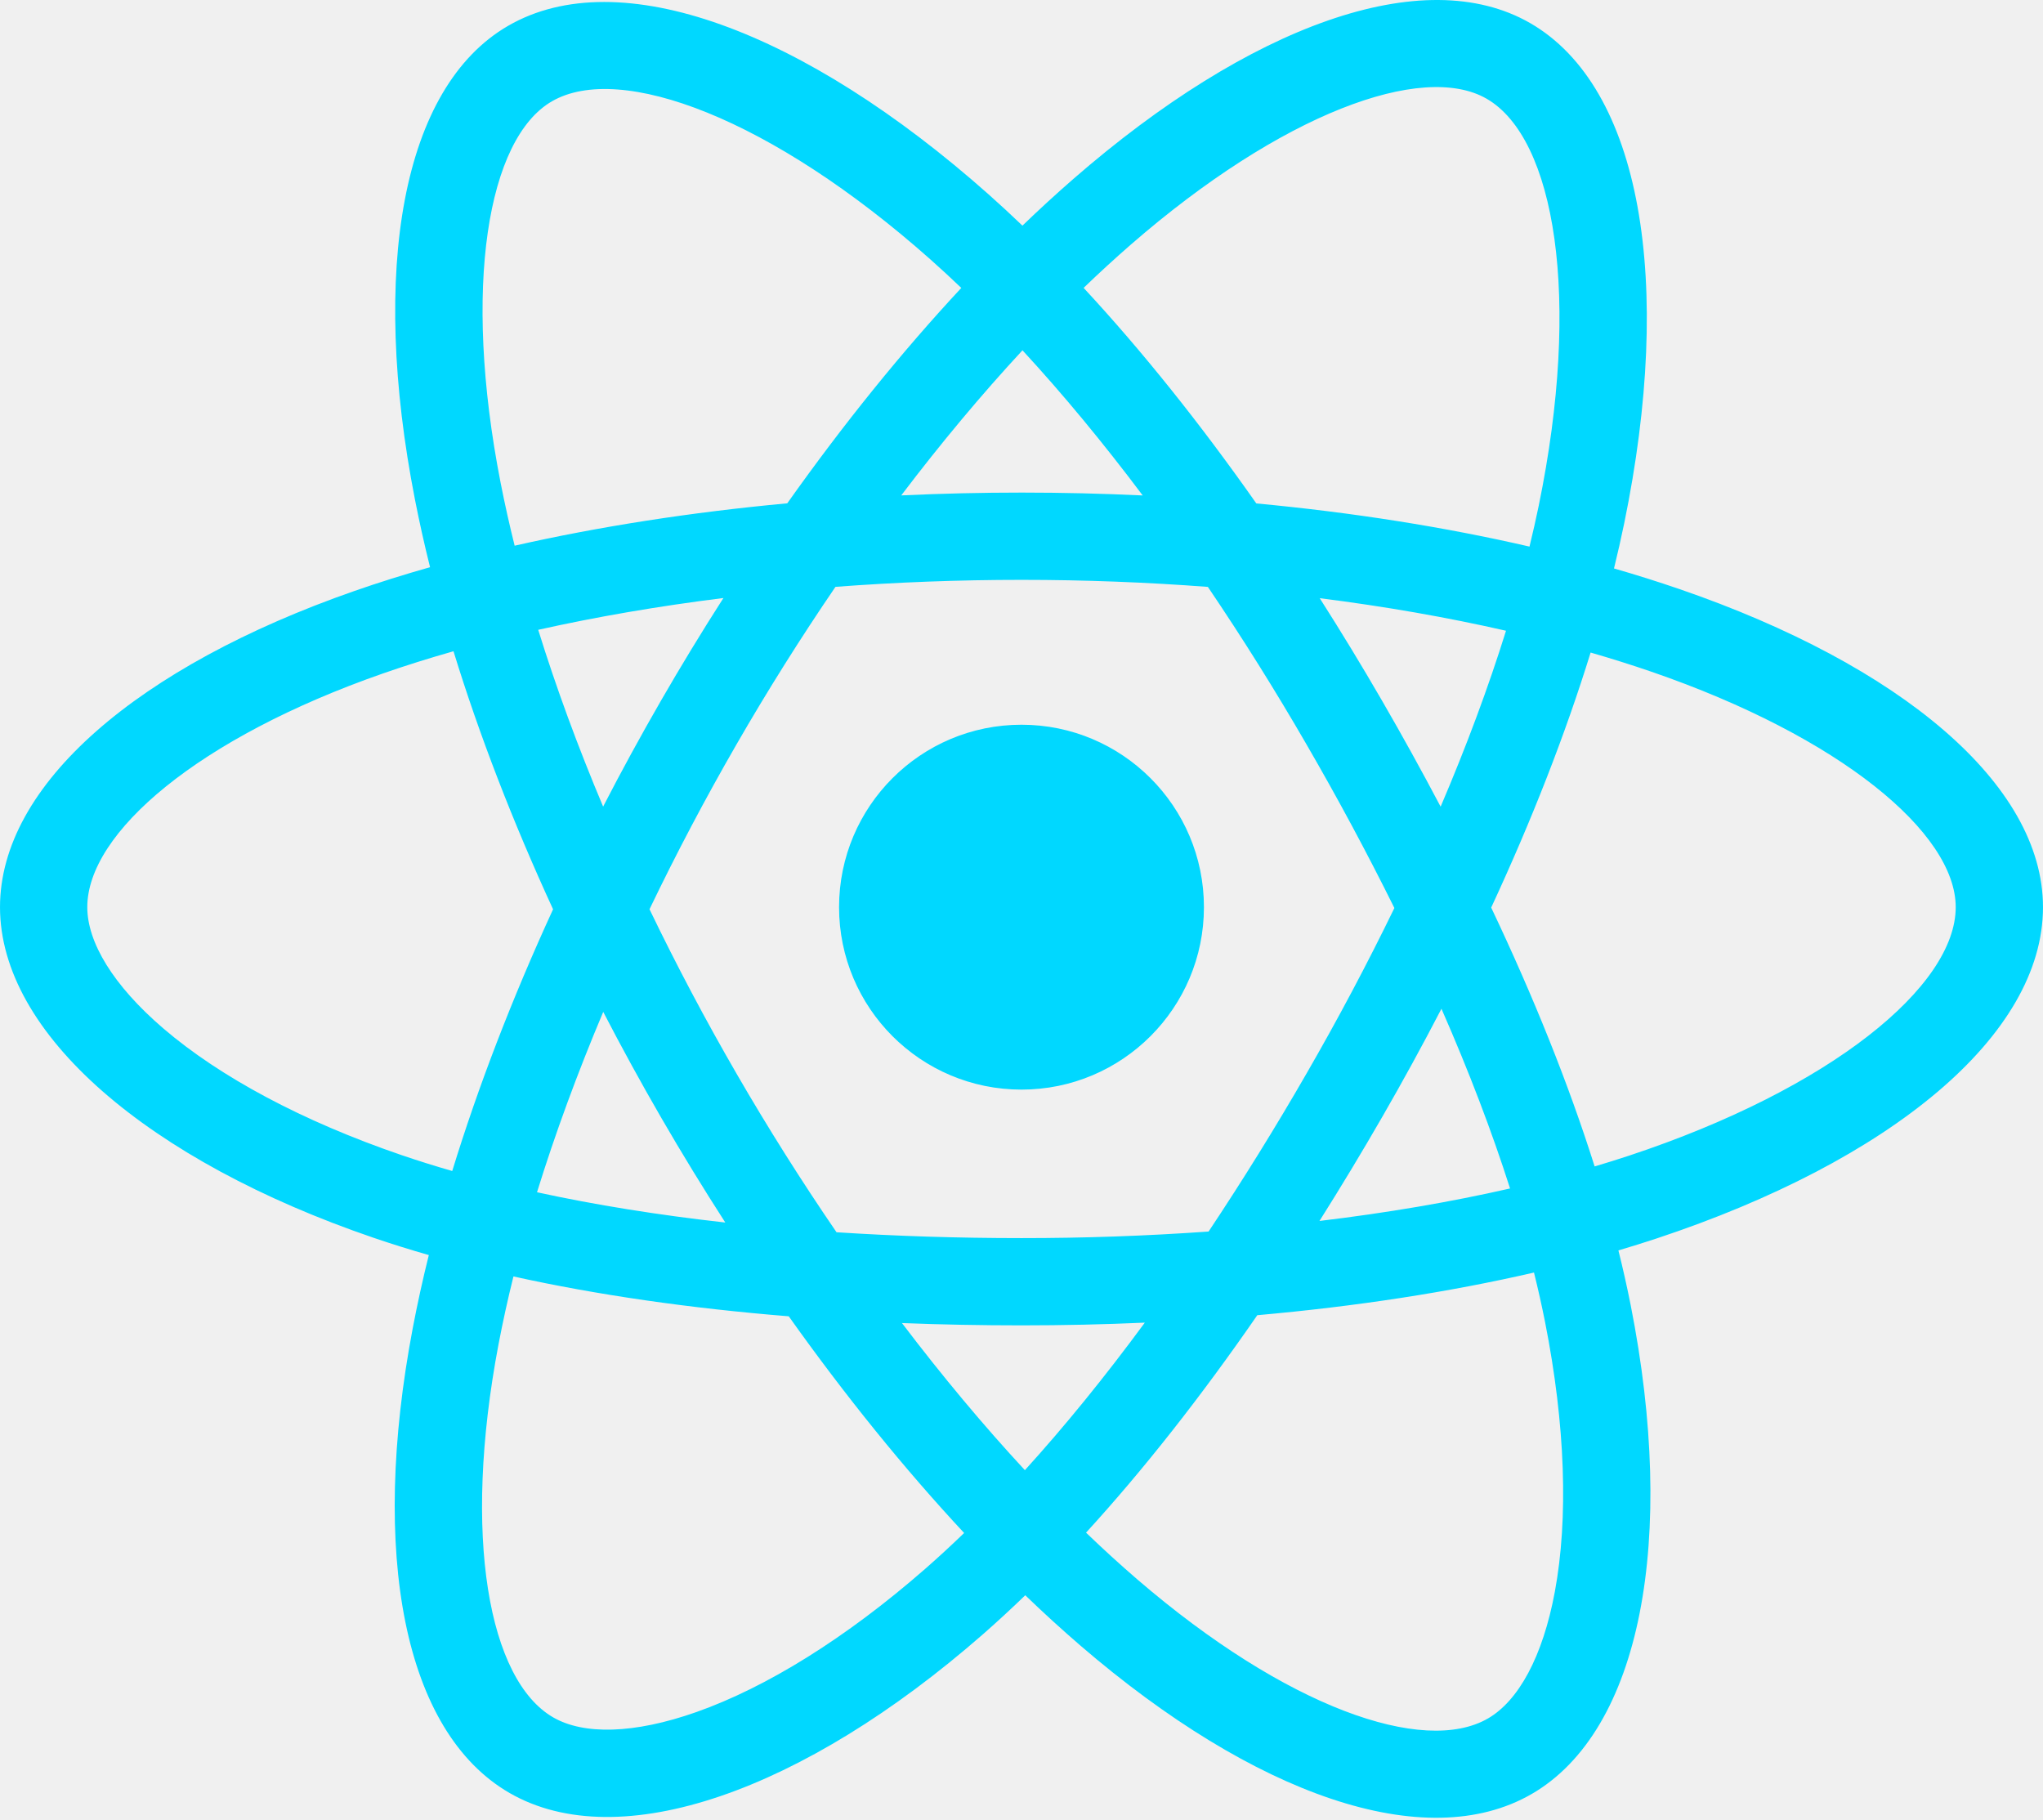
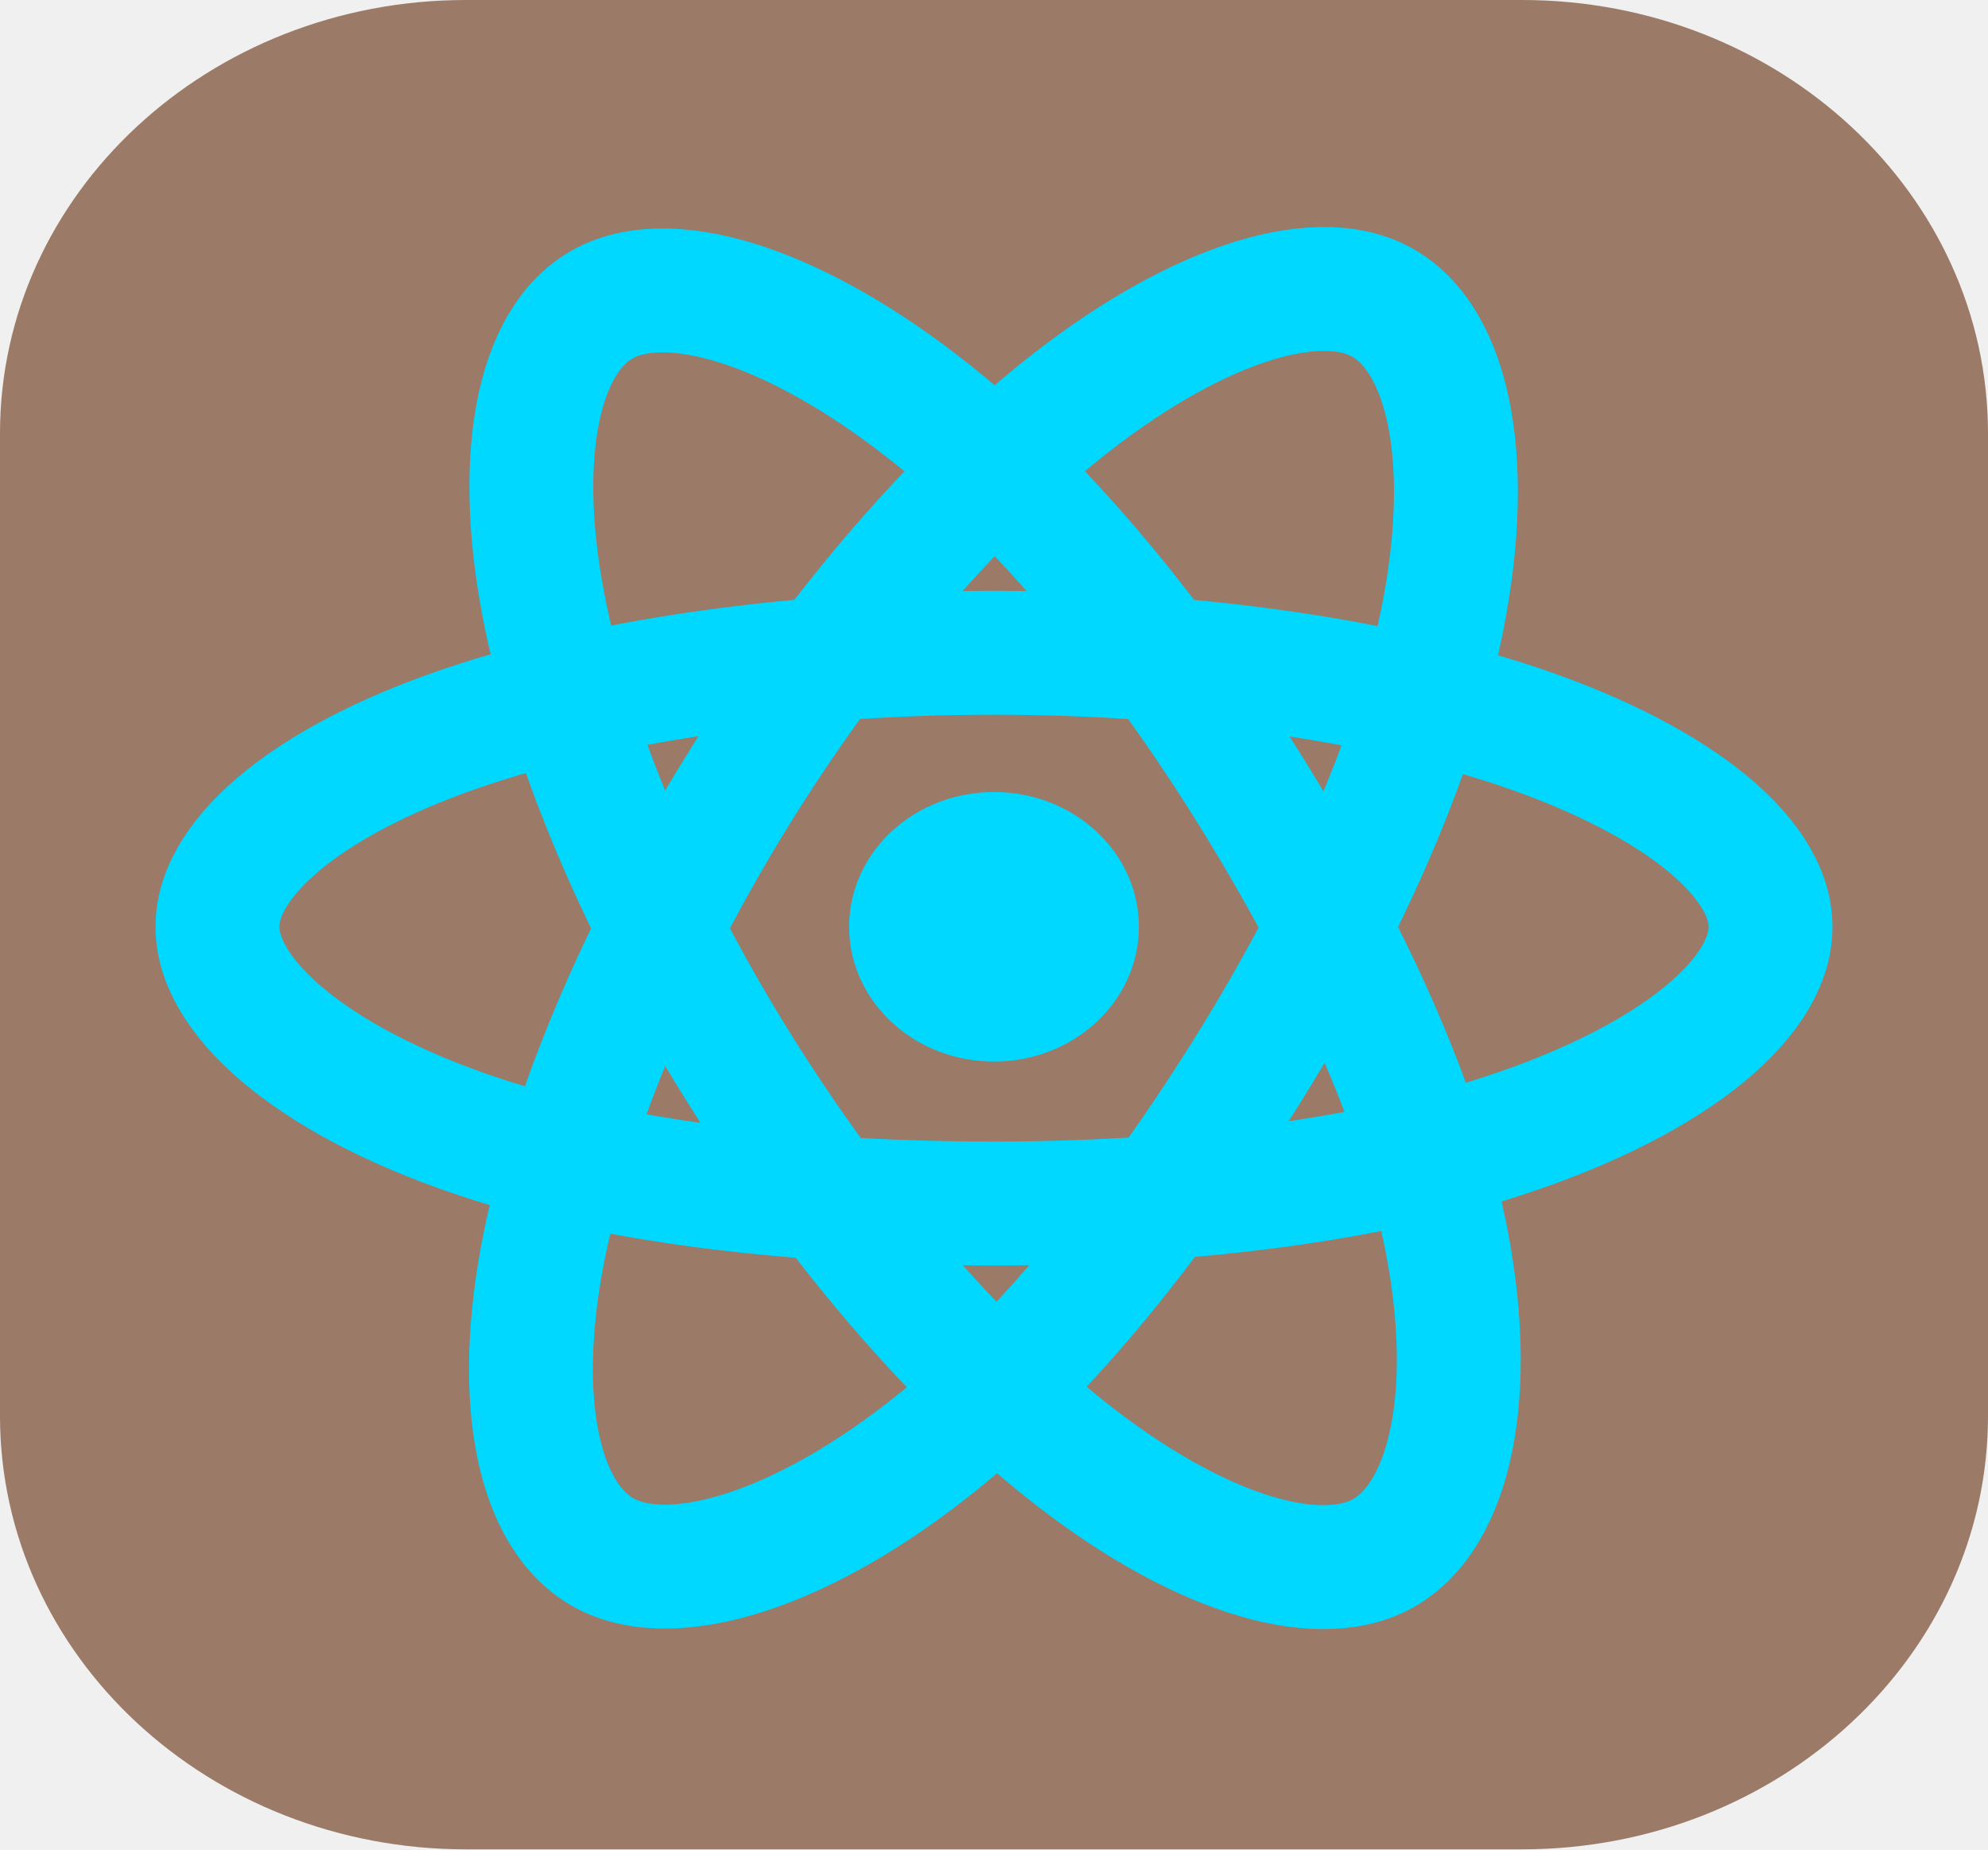
- <svg xmlns="http://www.w3.org/2000/svg" aria-hidden="true" role="img" class="iconify iconify--logos" width="35.93" height="32" preserveAspectRatio="xMidYMid meet" viewBox="0 0 256 228">
-   <path fill="#00D8FF" d="M210.483 73.824a171.49 171.49 0 0 0-8.24-2.597c.465-1.9.893-3.777 1.273-5.621c6.238-30.281 2.16-54.676-11.769-62.708c-13.355-7.7-35.196.329-57.254 19.526a171.23 171.23 0 0 0-6.375 5.848a155.866 155.866 0 0 0-4.241-3.917C100.759 3.829 77.587-4.822 63.673 3.233C50.33 10.957 46.379 33.89 51.995 62.588a170.974 170.974 0 0 0 1.892 8.48c-3.28.932-6.445 1.924-9.474 2.98C17.309 83.498 0 98.307 0 113.668c0 15.865 18.582 31.778 46.812 41.427a145.52 145.52 0 0 0 6.921 2.165a167.467 167.467 0 0 0-2.01 9.138c-5.354 28.2-1.173 50.591 12.134 58.266c13.744 7.926 36.812-.22 59.273-19.855a145.567 145.567 0 0 0 5.342-4.923a168.064 168.064 0 0 0 6.92 6.314c21.758 18.722 43.246 26.282 56.54 18.586c13.731-7.949 18.194-32.003 12.4-61.268a145.016 145.016 0 0 0-1.535-6.842c1.62-.48 3.21-.974 4.76-1.488c29.348-9.723 48.443-25.443 48.443-41.52c0-15.417-17.868-30.326-45.517-39.844Zm-6.365 70.984c-1.4.463-2.836.91-4.3 1.345c-3.24-10.257-7.612-21.163-12.963-32.432c5.106-11 9.31-21.767 12.459-31.957c2.619.758 5.16 1.557 7.61 2.4c23.69 8.156 38.14 20.213 38.14 29.504c0 9.896-15.606 22.743-40.946 31.14Zm-10.514 20.834c2.562 12.94 2.927 24.64 1.23 33.787c-1.524 8.219-4.59 13.698-8.382 15.893c-8.067 4.67-25.32-1.4-43.927-17.412a156.726 156.726 0 0 1-6.437-5.87c7.214-7.889 14.423-17.06 21.459-27.246c12.376-1.098 24.068-2.894 34.671-5.345a134.17 134.17 0 0 1 1.386 6.193ZM87.276 214.515c-7.882 2.783-14.16 2.863-17.955.675c-8.075-4.657-11.432-22.636-6.853-46.752a156.923 156.923 0 0 1 1.869-8.499c10.486 2.32 22.093 3.988 34.498 4.994c7.084 9.967 14.501 19.128 21.976 27.15a134.668 134.668 0 0 1-4.877 4.492c-9.933 8.682-19.886 14.842-28.658 17.94ZM50.35 144.747c-12.483-4.267-22.792-9.812-29.858-15.863c-6.35-5.437-9.555-10.836-9.555-15.216c0-9.322 13.897-21.212 37.076-29.293c2.813-.98 5.757-1.905 8.812-2.773c3.204 10.42 7.406 21.315 12.477 32.332c-5.137 11.18-9.399 22.249-12.634 32.792a134.718 134.718 0 0 1-6.318-1.979Zm12.378-84.26c-4.811-24.587-1.616-43.134 6.425-47.789c8.564-4.958 27.502 2.111 47.463 19.835a144.318 144.318 0 0 1 3.841 3.545c-7.438 7.987-14.787 17.08-21.808 26.988c-12.04 1.116-23.565 2.908-34.161 5.309a160.342 160.342 0 0 1-1.76-7.887Zm110.427 27.268a347.8 347.8 0 0 0-7.785-12.803c8.168 1.033 15.994 2.404 23.343 4.08c-2.206 7.072-4.956 14.465-8.193 22.045a381.151 381.151 0 0 0-7.365-13.322Zm-45.032-43.861c5.044 5.465 10.096 11.566 15.065 18.186a322.04 322.04 0 0 0-30.257-.006c4.974-6.559 10.069-12.652 15.192-18.18ZM82.802 87.83a323.167 323.167 0 0 0-7.227 13.238c-3.184-7.553-5.909-14.98-8.134-22.152c7.304-1.634 15.093-2.97 23.209-3.984a321.524 321.524 0 0 0-7.848 12.897Zm8.081 65.352c-8.385-.936-16.291-2.203-23.593-3.793c2.26-7.3 5.045-14.885 8.298-22.6a321.187 321.187 0 0 0 7.257 13.246c2.594 4.48 5.28 8.868 8.038 13.147Zm37.542 31.03c-5.184-5.592-10.354-11.779-15.403-18.433c4.902.192 9.899.29 14.978.29c5.218 0 10.376-.117 15.453-.343c-4.985 6.774-10.018 12.97-15.028 18.486Zm52.198-57.817c3.422 7.8 6.306 15.345 8.596 22.52c-7.422 1.694-15.436 3.058-23.88 4.071a382.417 382.417 0 0 0 7.859-13.026a347.403 347.403 0 0 0 7.425-13.565Zm-16.898 8.101a358.557 358.557 0 0 1-12.281 19.815a329.4 329.4 0 0 1-23.444.823c-7.967 0-15.716-.248-23.178-.732a310.202 310.202 0 0 1-12.513-19.846h.001a307.41 307.41 0 0 1-10.923-20.627a310.278 310.278 0 0 1 10.89-20.637l-.001.001a307.318 307.318 0 0 1 12.413-19.761c7.613-.576 15.42-.876 23.31-.876H128c7.926 0 15.743.303 23.354.883a329.357 329.357 0 0 1 12.335 19.695a358.489 358.489 0 0 1 11.036 20.54a329.472 329.472 0 0 1-11 20.722Zm22.56-122.124c8.572 4.944 11.906 24.881 6.52 51.026c-.344 1.668-.73 3.367-1.15 5.09c-10.622-2.452-22.155-4.275-34.23-5.408c-7.034-10.017-14.323-19.124-21.64-27.008a160.789 160.789 0 0 1 5.888-5.4c18.9-16.447 36.564-22.941 44.612-18.3ZM128 90.808c12.625 0 22.86 10.235 22.86 22.86s-10.235 22.86-22.86 22.86s-22.86-10.235-22.86-22.86s10.235-22.86 22.86-22.86Z" />
+ <svg xmlns="http://www.w3.org/2000/svg" width="143" height="133" viewBox="0 0 143 133" fill="none">
+   <g clip-path="url(#clip0_146_670)">
+     <path d="M109.484 0H33.516C15.005 0 0 13.956 0 31.172V101.828C0 119.044 15.005 133 33.516 133H109.484C127.995 133 143 119.044 143 101.828V31.172C143 13.956 127.995 0 109.484 0Z" fill="#9B7A67" />
+     <path d="M71.501 76.346C77.256 76.346 81.922 72.006 81.922 66.653C81.922 61.301 77.256 56.961 71.501 56.961C65.745 56.961 61.079 61.301 61.079 66.653C61.079 72.006 65.745 76.346 71.501 76.346Z" fill="#00D8FF" />
+     <path d="M71.501 46.946C85.493 46.946 98.491 48.814 108.291 51.952C120.099 55.733 127.359 61.464 127.359 66.653C127.359 72.061 119.665 78.15 106.985 82.057C97.398 85.011 84.783 86.553 71.501 86.553C57.884 86.553 44.989 85.106 35.294 82.024C23.028 78.125 15.641 71.958 15.641 66.653C15.641 61.506 22.573 55.819 34.215 52.044C44.052 48.854 57.37 46.946 71.499 46.946H71.501Z" stroke="#00D8FF" stroke-width="8.911" />
+     <path d="M53.056 56.856C60.046 45.584 68.278 36.044 76.097 29.716C85.517 22.091 94.483 19.105 99.316 21.697C104.353 24.398 106.18 33.64 103.485 45.808C101.448 55.007 96.581 65.942 89.945 76.643C83.142 87.614 75.353 97.281 67.64 103.55C57.881 111.485 48.446 114.356 43.505 111.706C38.711 109.136 36.877 100.709 39.178 89.443C41.121 79.924 45.998 68.24 53.054 56.856H53.056Z" stroke="#00D8FF" stroke-width="8.911" />
+     <path d="M53.073 76.671C46.063 65.411 41.291 54.011 39.299 44.551C36.901 33.152 38.596 24.437 43.425 21.837C48.458 19.127 57.978 22.27 67.966 30.519C75.519 36.756 83.273 46.137 89.928 56.828C96.751 67.789 101.864 78.894 103.853 88.239C106.37 100.066 104.333 109.102 99.397 111.759C94.607 114.338 85.843 111.608 76.497 104.128C68.6 97.808 60.152 88.044 53.073 76.671Z" stroke="#00D8FF" stroke-width="8.911" />
+   </g>
+   <defs>
+     <clipPath id="clip0_146_670">
+       <rect width="143" height="133" fill="white" />
+     </clipPath>
+   </defs>
</svg>
